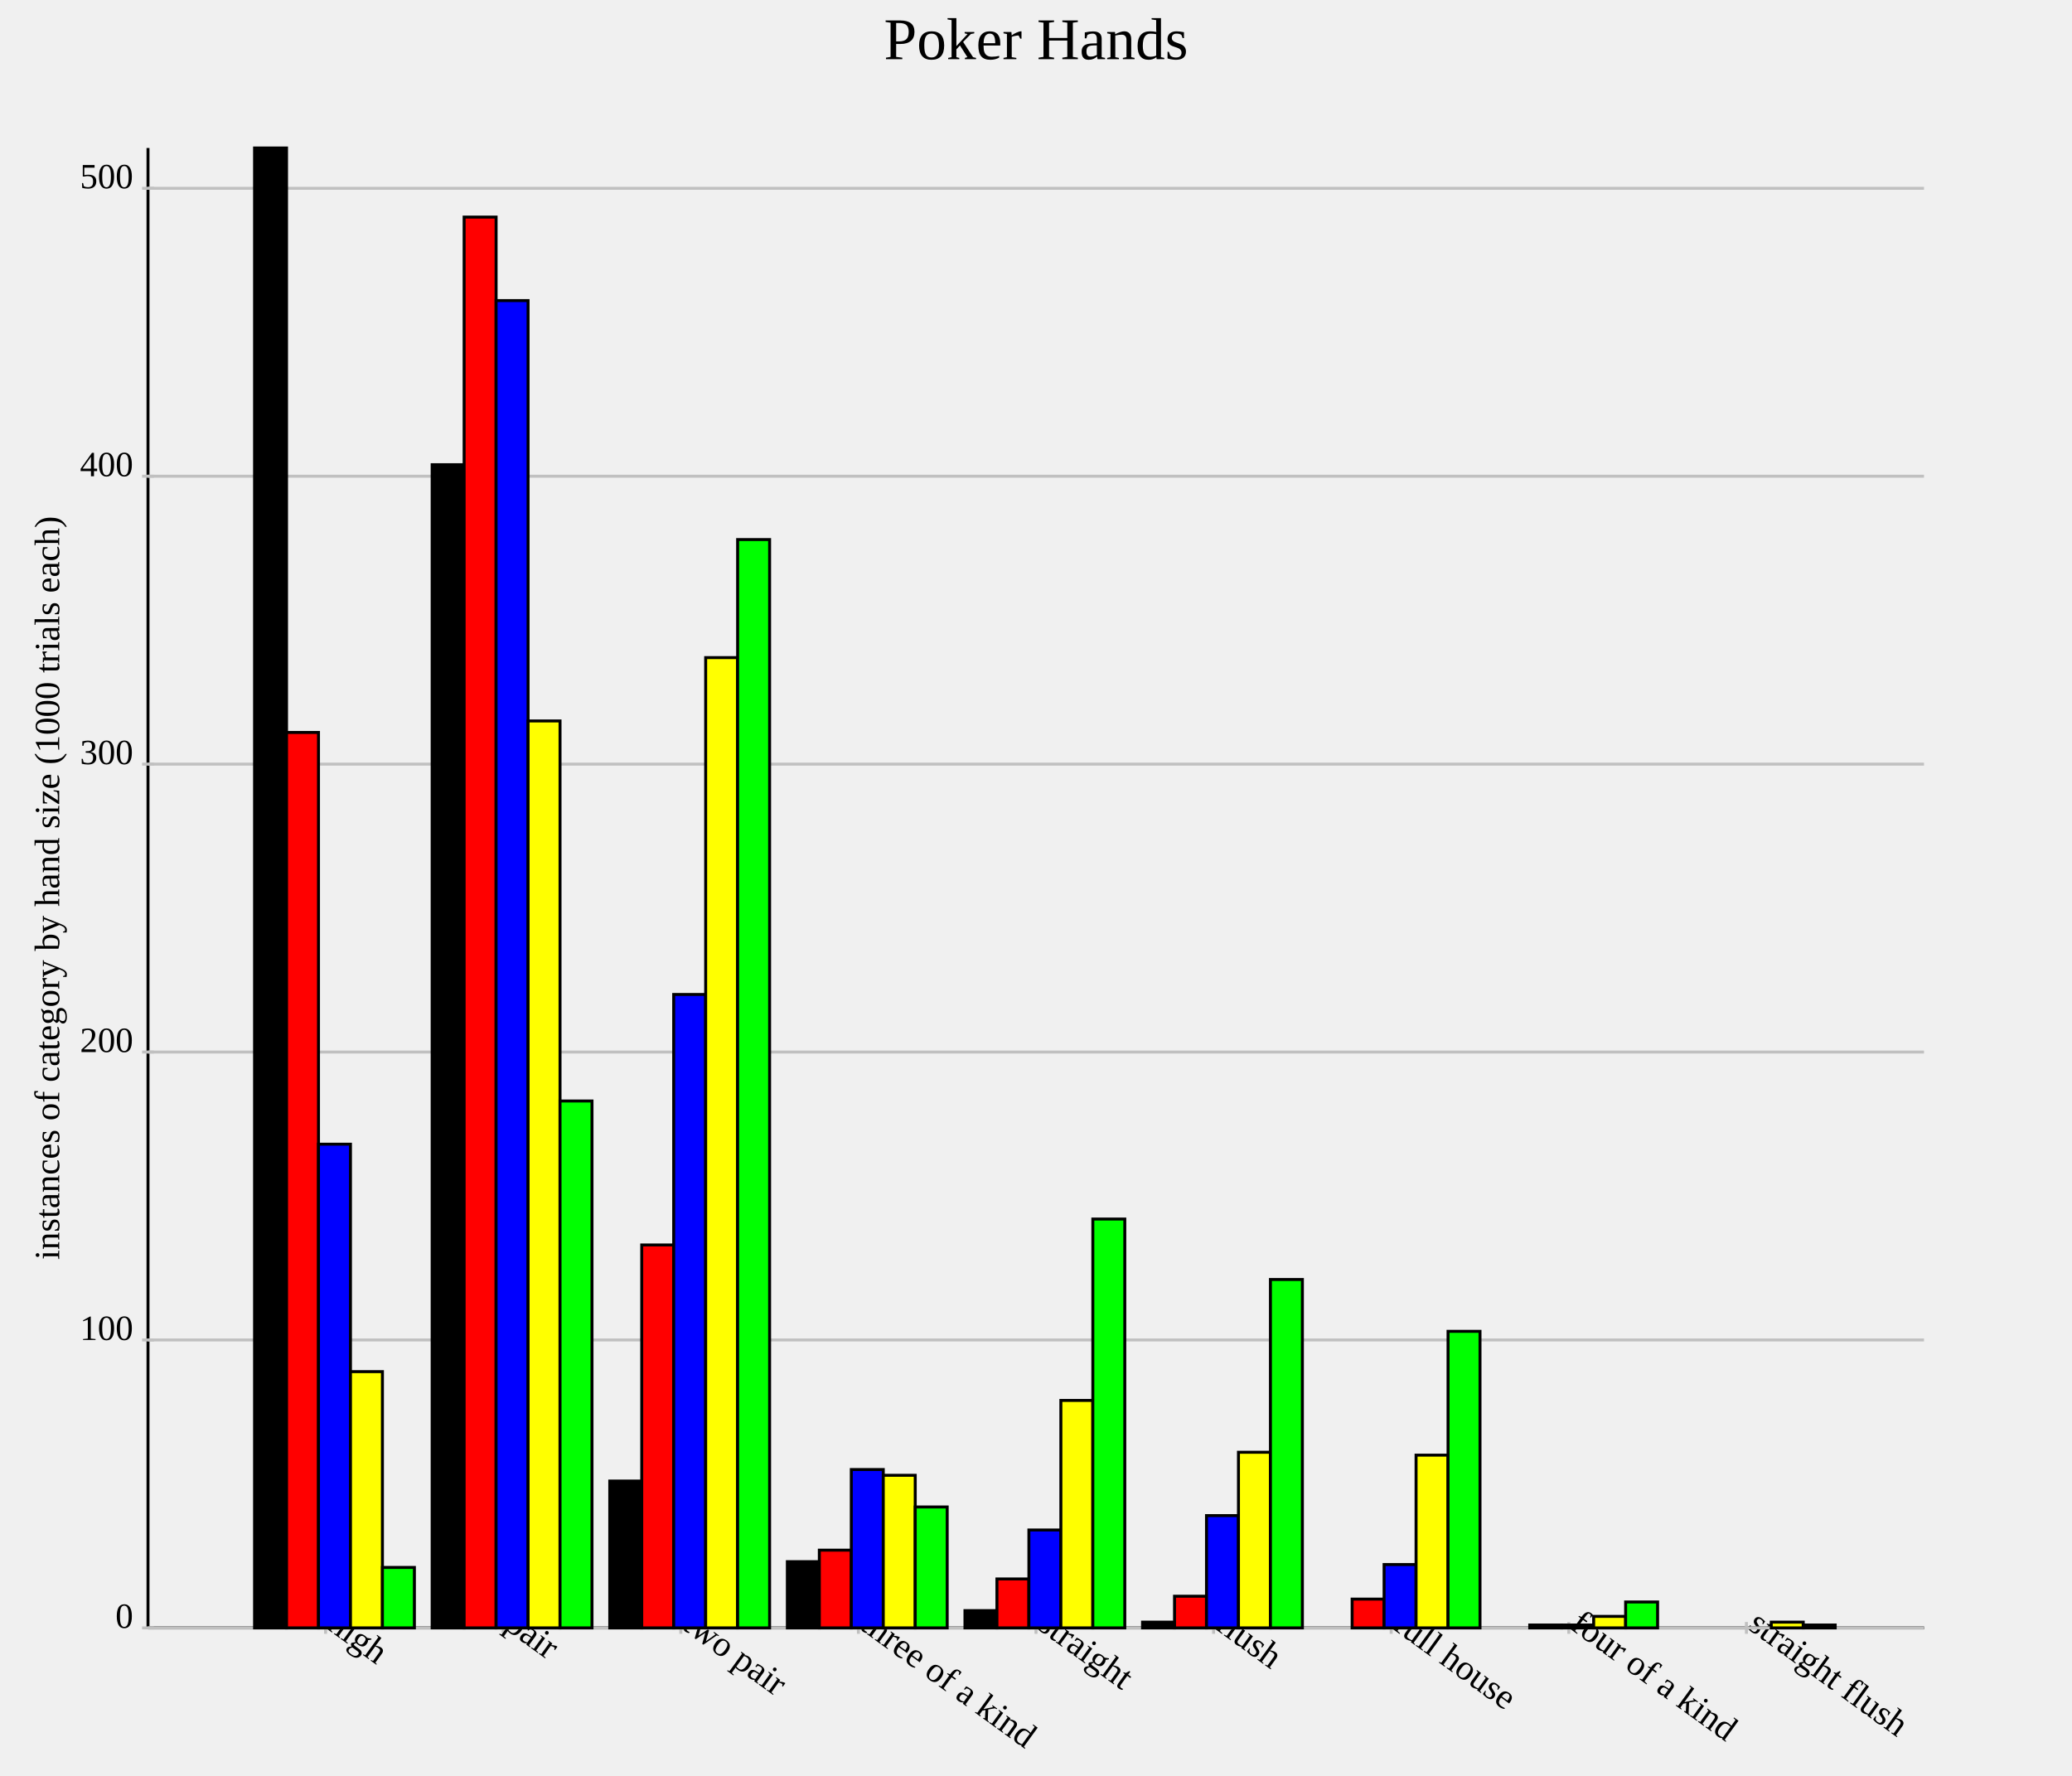
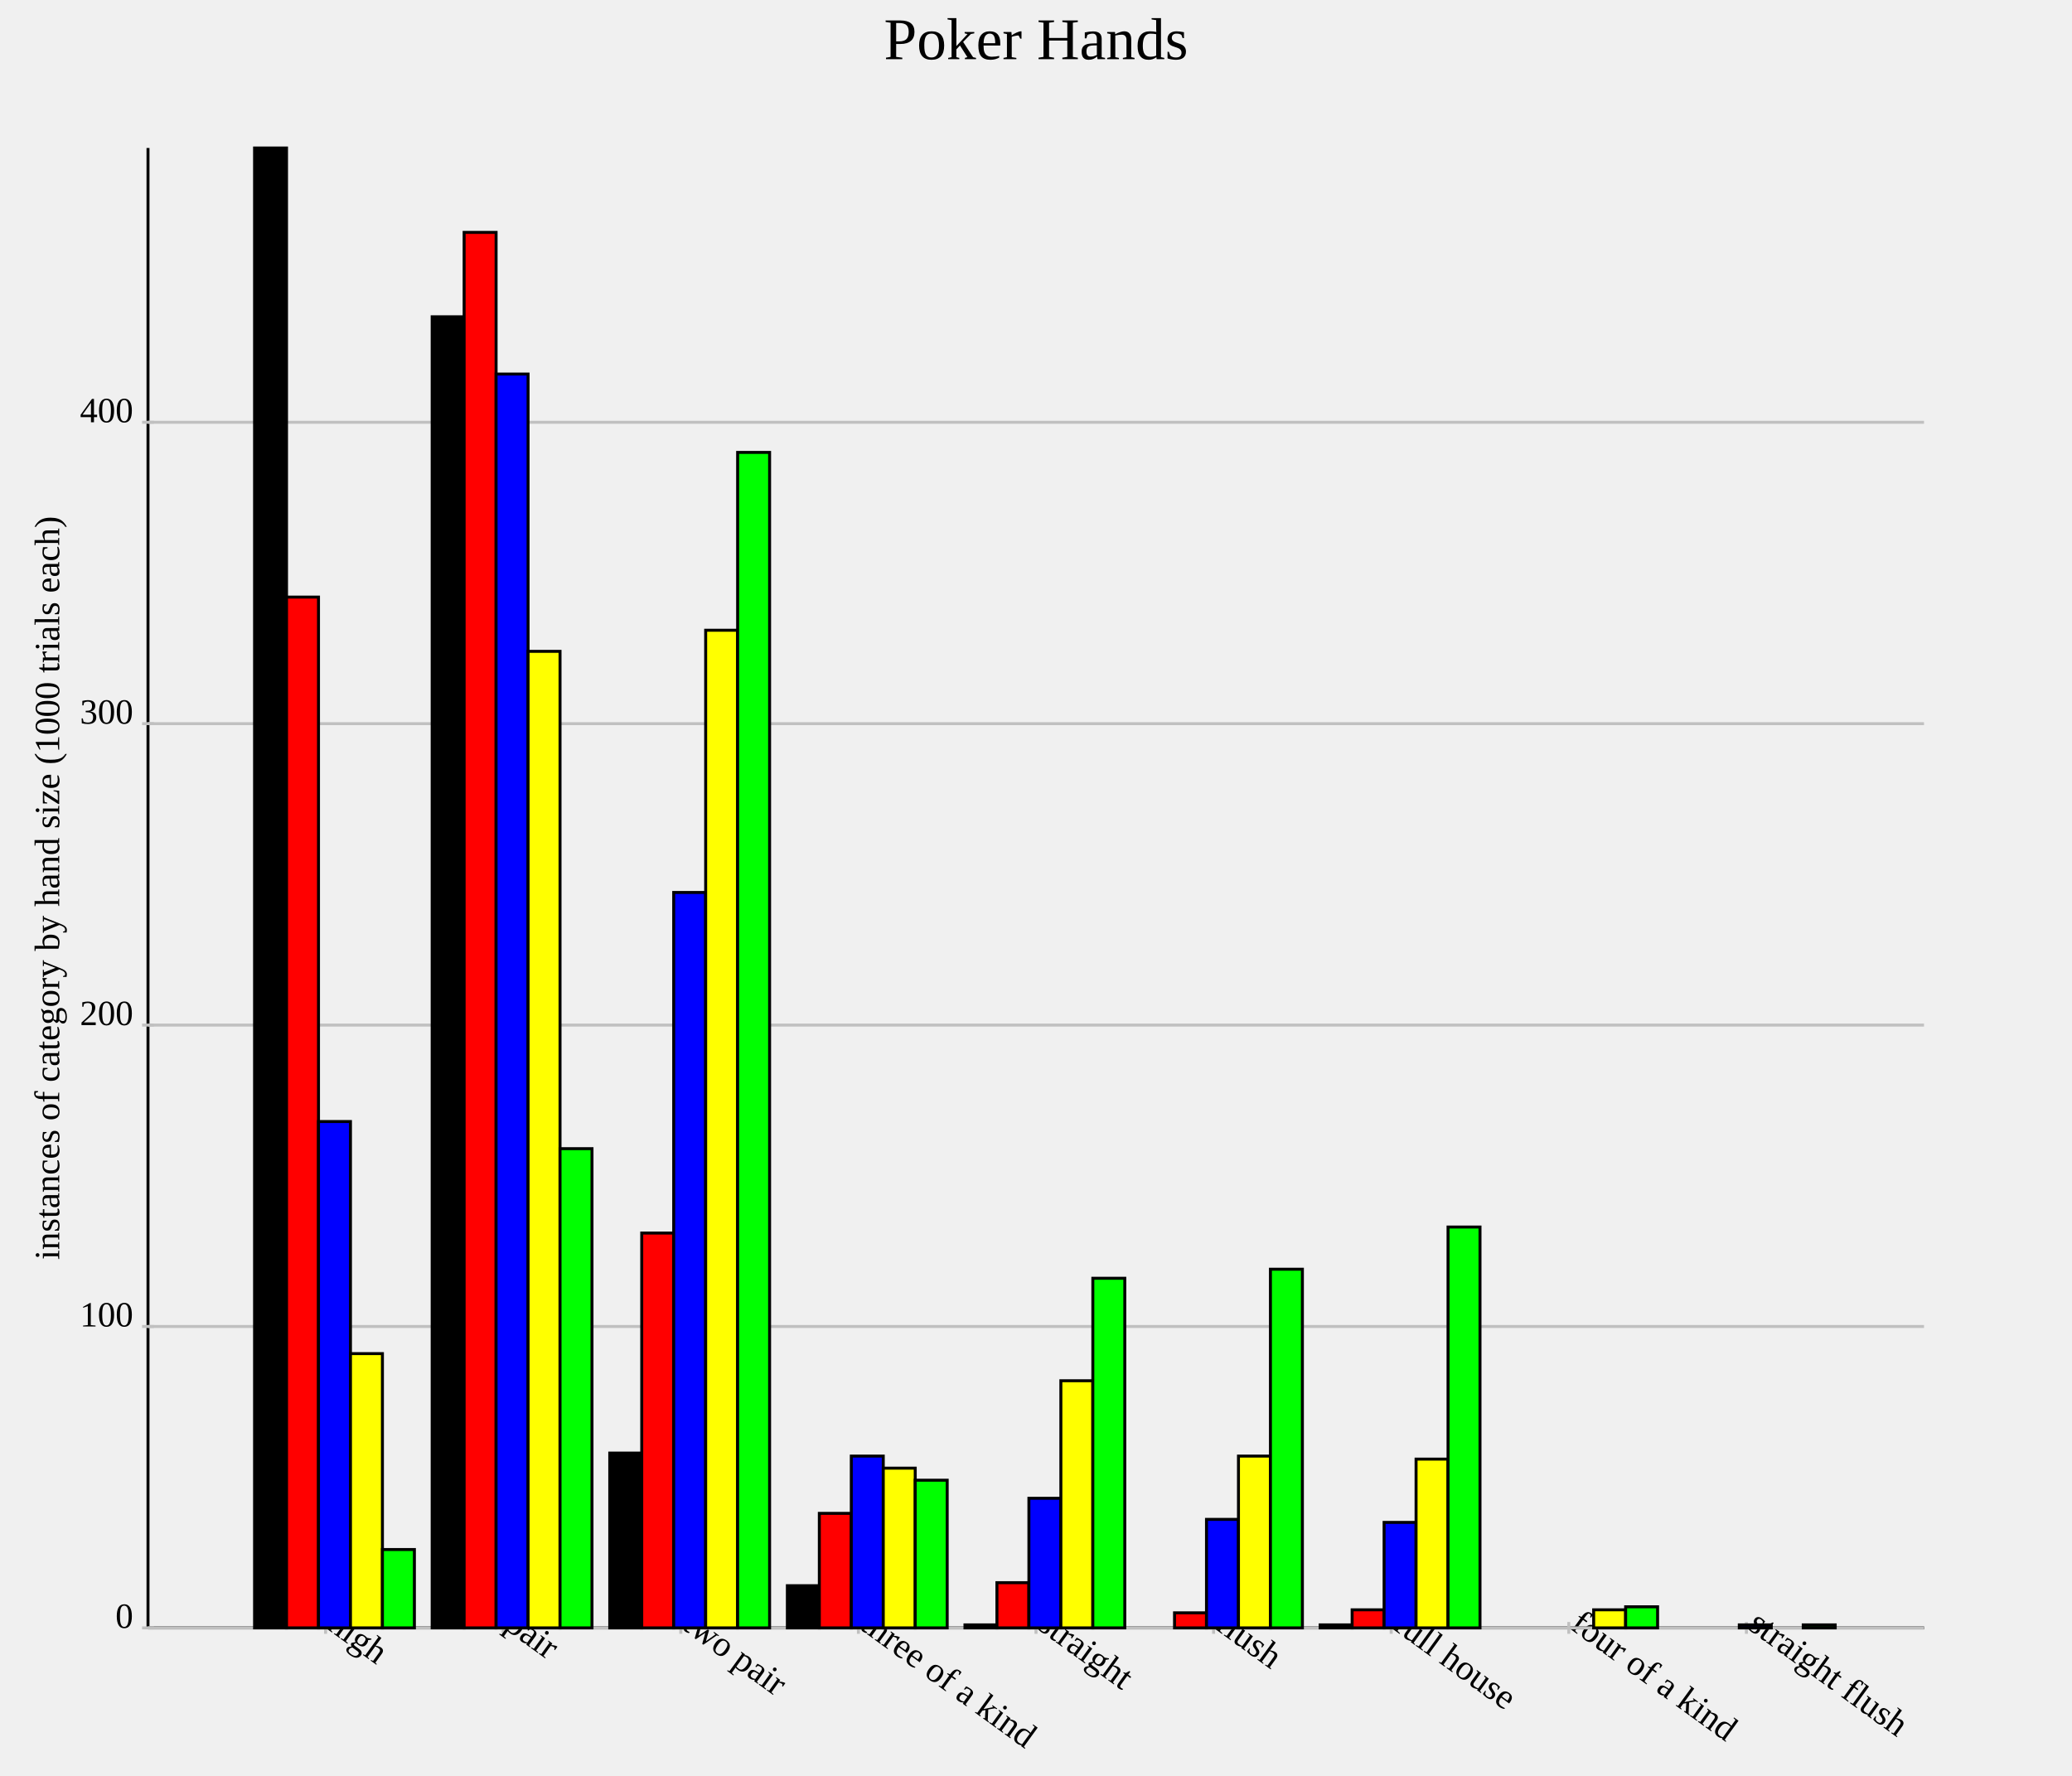
<svg xmlns="http://www.w3.org/2000/svg" version="1.1" width="700.0" height="600.0">
  <style>.caption {
  font-size: 14px;
  font-family: Georgia, serif;
}
</style>
  <line x1="50.0" y1="550.0" x2="650.0" y2="550.0" stroke="rgb(0,0,0)" stroke-width="1" />
  <line x1="50.0" y1="550.0" x2="50.0" y2="50.0" stroke="rgb(0,0,0)" stroke-width="1" />
  <line x1="110.0" y1="548.0" x2="110.0" y2="552.0" stroke="rgb(192,192,192)" stroke-width="1" />
  <text text-anchor="start" alignment-baseline="hanging" x="110.0" y="550.0" font-size="12.0" transform="rotate(36.0,110.0,550.0)">high</text>
  <line x1="170.0" y1="548.0" x2="170.0" y2="552.0" stroke="rgb(192,192,192)" stroke-width="1" />
  <text text-anchor="start" alignment-baseline="hanging" x="170.0" y="550.0" font-size="12.0" transform="rotate(36.0,170.0,550.0)">pair</text>
  <line x1="230.0" y1="548.0" x2="230.0" y2="552.0" stroke="rgb(192,192,192)" stroke-width="1" />
  <text text-anchor="start" alignment-baseline="hanging" x="230.0" y="550.0" font-size="12.0" transform="rotate(36.0,230.0,550.0)">two pair</text>
  <line x1="290.0" y1="548.0" x2="290.0" y2="552.0" stroke="rgb(192,192,192)" stroke-width="1" />
  <text text-anchor="start" alignment-baseline="hanging" x="290.0" y="550.0" font-size="12.0" transform="rotate(36.0,290.0,550.0)">three of a kind</text>
  <line x1="350.0" y1="548.0" x2="350.0" y2="552.0" stroke="rgb(192,192,192)" stroke-width="1" />
  <text text-anchor="start" alignment-baseline="hanging" x="350.0" y="550.0" font-size="12.0" transform="rotate(36.0,350.0,550.0)">straight</text>
  <line x1="410" y1="548.0" x2="410" y2="552.0" stroke="rgb(192,192,192)" stroke-width="1" />
  <text text-anchor="start" alignment-baseline="hanging" x="410" y="550.0" font-size="12.0" transform="rotate(36.0,410,550.0)">flush</text>
  <line x1="470" y1="548.0" x2="470" y2="552.0" stroke="rgb(192,192,192)" stroke-width="1" />
  <text text-anchor="start" alignment-baseline="hanging" x="470" y="550.0" font-size="12.0" transform="rotate(36.0,470,550.0)">full house</text>
  <line x1="530.0" y1="548.0" x2="530.0" y2="552.0" stroke="rgb(192,192,192)" stroke-width="1" />
  <text text-anchor="start" alignment-baseline="hanging" x="530.0" y="550.0" font-size="12.0" transform="rotate(36.0,530.0,550.0)">four of a kind</text>
  <line x1="590" y1="548.0" x2="590" y2="552.0" stroke="rgb(192,192,192)" stroke-width="1" />
  <text text-anchor="start" alignment-baseline="hanging" x="590" y="550.0" font-size="12.0" transform="rotate(36.0,590,550.0)">straight flush</text>
  <line x1="50.0" y1="550.0" x2="650.0" y2="550.0" stroke="rgb(192,192,192)" stroke-width="1" />
  <text text-anchor="end" alignment-baseline="middle" x="45.0" y="550.0" font-size="12.0">0</text>
  <line x1="48.0" y1="550.0" x2="52.0" y2="550.0" stroke="rgb(192,192,192)" stroke-width="1" />
-   <line x1="50.0" y1="452.724" x2="650.0" y2="452.724" stroke="rgb(192,192,192)" stroke-width="1" />
-   <text text-anchor="end" alignment-baseline="middle" x="45.0" y="452.724" font-size="12.0">100</text>
-   <line x1="48.0" y1="452.724" x2="52.0" y2="452.724" stroke="rgb(192,192,192)" stroke-width="1" />
-   <line x1="50.0" y1="355.447" x2="650.0" y2="355.447" stroke="rgb(192,192,192)" stroke-width="1" />
-   <text text-anchor="end" alignment-baseline="middle" x="45.0" y="355.447" font-size="12.0">200</text>
-   <line x1="48.0" y1="355.447" x2="52.0" y2="355.447" stroke="rgb(192,192,192)" stroke-width="1" />
-   <line x1="50.0" y1="258.171" x2="650.0" y2="258.171" stroke="rgb(192,192,192)" stroke-width="1" />
-   <text text-anchor="end" alignment-baseline="middle" x="45.0" y="258.171" font-size="12.0">300</text>
-   <line x1="48.0" y1="258.171" x2="52.0" y2="258.171" stroke="rgb(192,192,192)" stroke-width="1" />
-   <line x1="50.0" y1="160.895" x2="650.0" y2="160.895" stroke="rgb(192,192,192)" stroke-width="1" />
-   <text text-anchor="end" alignment-baseline="middle" x="45.0" y="160.895" font-size="12.0">400</text>
-   <line x1="48.0" y1="160.895" x2="52.0" y2="160.895" stroke="rgb(192,192,192)" stroke-width="1" />
-   <line x1="50.0" y1="63.619" x2="650.0" y2="63.619" stroke="rgb(192,192,192)" stroke-width="1" />
-   <text text-anchor="end" alignment-baseline="middle" x="45.0" y="63.619" font-size="12.0">500</text>
-   <line x1="48.0" y1="63.619" x2="52.0" y2="63.619" stroke="rgb(192,192,192)" stroke-width="1" />
+   <line x1="50.0" y1="448.167" x2="650.0" y2="448.167" stroke="rgb(192,192,192)" stroke-width="1" />
+   <text text-anchor="end" alignment-baseline="middle" x="45.0" y="448.167" font-size="12.0">100</text>
+   <line x1="48.0" y1="448.167" x2="52.0" y2="448.167" stroke="rgb(192,192,192)" stroke-width="1" />
+   <line x1="50.0" y1="346.334" x2="650.0" y2="346.334" stroke="rgb(192,192,192)" stroke-width="1" />
+   <text text-anchor="end" alignment-baseline="middle" x="45.0" y="346.334" font-size="12.0">200</text>
+   <line x1="48.0" y1="346.334" x2="52.0" y2="346.334" stroke="rgb(192,192,192)" stroke-width="1" />
+   <line x1="50.0" y1="244.501" x2="650.0" y2="244.501" stroke="rgb(192,192,192)" stroke-width="1" />
+   <text text-anchor="end" alignment-baseline="middle" x="45.0" y="244.501" font-size="12.0">300</text>
+   <line x1="48.0" y1="244.501" x2="52.0" y2="244.501" stroke="rgb(192,192,192)" stroke-width="1" />
+   <line x1="50.0" y1="142.668" x2="650.0" y2="142.668" stroke="rgb(192,192,192)" stroke-width="1" />
+   <text text-anchor="end" alignment-baseline="middle" x="45.0" y="142.668" font-size="12.0">400</text>
+   <line x1="48.0" y1="142.668" x2="52.0" y2="142.668" stroke="rgb(192,192,192)" stroke-width="1" />
  <rect id="rect0" fill="rgb(0,0,0)" stroke="black" x="86.0" y="50.0" width="10.8" height="500.0" stroke-width="1" />
-   <rect id="rect1" fill="rgb(0,0,0)" stroke="black" x="146.0" y="157.004" width="10.8" height="392.996" stroke-width="1" />
-   <rect id="rect2" fill="rgb(0,0,0)" stroke="black" x="206.0" y="500.389" width="10.8" height="49.611" stroke-width="1" />
-   <rect id="rect3" fill="rgb(0,0,0)" stroke="black" x="266.0" y="527.626" width="10.8" height="22.374" stroke-width="1" />
-   <rect id="rect4" fill="rgb(0,0,0)" stroke="black" x="326.0" y="544.163" width="10.8" height="5.837" stroke-width="1" />
-   <rect id="rect5" fill="rgb(0,0,0)" stroke="black" x="386" y="548.054" width="10.8" height="1.946" stroke-width="1" />
-   <rect id="rect6" fill="rgb(0,0,0)" stroke="black" x="446" y="550.0" width="10.8" height="0.0" stroke-width="1" />
+   <rect id="rect1" fill="rgb(0,0,0)" stroke="black" x="146.0" y="107.026" width="10.8" height="442.974" stroke-width="1" />
+   <rect id="rect2" fill="rgb(0,0,0)" stroke="black" x="206.0" y="490.937" width="10.8" height="59.063" stroke-width="1" />
+   <rect id="rect3" fill="rgb(0,0,0)" stroke="black" x="266.0" y="535.743" width="10.8" height="14.257" stroke-width="1" />
+   <rect id="rect4" fill="rgb(0,0,0)" stroke="black" x="326.0" y="548.982" width="10.8" height="1.018" stroke-width="1" />
+   <rect id="rect5" fill="rgb(0,0,0)" stroke="black" x="386" y="550.0" width="10.8" height="0.0" stroke-width="1" />
+   <rect id="rect6" fill="rgb(0,0,0)" stroke="black" x="446" y="548.982" width="10.8" height="1.018" stroke-width="1" />
  <rect id="rect7" fill="rgb(0,0,0)" stroke="black" x="506.0" y="550.0" width="10.8" height="0.0" stroke-width="1" />
  <rect id="rect8" fill="rgb(0,0,0)" stroke="black" x="566" y="550.0" width="10.8" height="0.0" stroke-width="1" />
-   <rect id="rect9" fill="rgb(255,0,0)" stroke="black" x="96.8" y="247.471" width="10.8" height="302.529" stroke-width="1" />
-   <rect id="rect10" fill="rgb(255,0,0)" stroke="black" x="156.8" y="73.346" width="10.8" height="476.654" stroke-width="1" />
-   <rect id="rect11" fill="rgb(255,0,0)" stroke="black" x="216.8" y="420.623" width="10.8" height="129.377" stroke-width="1" />
-   <rect id="rect12" fill="rgb(255,0,0)" stroke="black" x="276.8" y="523.735" width="10.8" height="26.265" stroke-width="1" />
-   <rect id="rect13" fill="rgb(255,0,0)" stroke="black" x="336.8" y="533.463" width="10.8" height="16.537" stroke-width="1" />
-   <rect id="rect14" fill="rgb(255,0,0)" stroke="black" x="396.8" y="539.3" width="10.8" height="10.7" stroke-width="1" />
-   <rect id="rect15" fill="rgb(255,0,0)" stroke="black" x="456.8" y="540.272" width="10.8" height="9.728" stroke-width="1" />
-   <rect id="rect16" fill="rgb(255,0,0)" stroke="black" x="516.8" y="549.027" width="10.8" height="0.973" stroke-width="1" />
+   <rect id="rect9" fill="rgb(255,0,0)" stroke="black" x="96.8" y="201.731" width="10.8" height="348.269" stroke-width="1" />
+   <rect id="rect10" fill="rgb(255,0,0)" stroke="black" x="156.8" y="78.513" width="10.8" height="471.487" stroke-width="1" />
+   <rect id="rect11" fill="rgb(255,0,0)" stroke="black" x="216.8" y="416.599" width="10.8" height="133.401" stroke-width="1" />
+   <rect id="rect12" fill="rgb(255,0,0)" stroke="black" x="276.8" y="511.303" width="10.8" height="38.697" stroke-width="1" />
+   <rect id="rect13" fill="rgb(255,0,0)" stroke="black" x="336.8" y="534.725" width="10.8" height="15.275" stroke-width="1" />
+   <rect id="rect14" fill="rgb(255,0,0)" stroke="black" x="396.8" y="544.908" width="10.8" height="5.092" stroke-width="1" />
+   <rect id="rect15" fill="rgb(255,0,0)" stroke="black" x="456.8" y="543.89" width="10.8" height="6.11" stroke-width="1" />
+   <rect id="rect16" fill="rgb(255,0,0)" stroke="black" x="516.8" y="550.0" width="10.8" height="0.0" stroke-width="1" />
  <rect id="rect17" fill="rgb(255,0,0)" stroke="black" x="576.8" y="550.0" width="10.8" height="0.0" stroke-width="1" />
-   <rect id="rect18" fill="rgb(0,0,255)" stroke="black" x="107.6" y="386.576" width="10.8" height="163.424" stroke-width="1" />
-   <rect id="rect19" fill="rgb(0,0,255)" stroke="black" x="167.6" y="101.556" width="10.8" height="448.444" stroke-width="1" />
-   <rect id="rect20" fill="rgb(0,0,255)" stroke="black" x="227.6" y="335.992" width="10.8" height="214.008" stroke-width="1" />
-   <rect id="rect21" fill="rgb(0,0,255)" stroke="black" x="287.6" y="496.498" width="10.8" height="53.502" stroke-width="1" />
-   <rect id="rect22" fill="rgb(0,0,255)" stroke="black" x="347.6" y="516.926" width="10.8" height="33.074" stroke-width="1" />
-   <rect id="rect23" fill="rgb(0,0,255)" stroke="black" x="407.6" y="512.062" width="10.8" height="37.938" stroke-width="1" />
-   <rect id="rect24" fill="rgb(0,0,255)" stroke="black" x="467.6" y="528.599" width="10.8" height="21.401" stroke-width="1" />
-   <rect id="rect25" fill="rgb(0,0,255)" stroke="black" x="527.6" y="549.027" width="10.8" height="0.973" stroke-width="1" />
-   <rect id="rect26" fill="rgb(0,0,255)" stroke="black" x="587.6" y="550.0" width="10.8" height="0.0" stroke-width="1" />
-   <rect id="rect27" fill="rgb(255,255,0)" stroke="black" x="118.4" y="463.424" width="10.8" height="86.576" stroke-width="1" />
-   <rect id="rect28" fill="rgb(255,255,0)" stroke="black" x="178.4" y="243.58" width="10.8" height="306.42" stroke-width="1" />
-   <rect id="rect29" fill="rgb(255,255,0)" stroke="black" x="238.4" y="222.179" width="10.8" height="327.821" stroke-width="1" />
-   <rect id="rect30" fill="rgb(255,255,0)" stroke="black" x="298.4" y="498.444" width="10.8" height="51.556" stroke-width="1" />
-   <rect id="rect31" fill="rgb(255,255,0)" stroke="black" x="358.4" y="473.152" width="10.8" height="76.848" stroke-width="1" />
-   <rect id="rect32" fill="rgb(255,255,0)" stroke="black" x="418.4" y="490.661" width="10.8" height="59.339" stroke-width="1" />
-   <rect id="rect33" fill="rgb(255,255,0)" stroke="black" x="478.4" y="491.634" width="10.8" height="58.366" stroke-width="1" />
-   <rect id="rect34" fill="rgb(255,255,0)" stroke="black" x="538.4" y="546.109" width="10.8" height="3.891" stroke-width="1" />
-   <rect id="rect35" fill="rgb(255,255,0)" stroke="black" x="598.4" y="548.054" width="10.8" height="1.946" stroke-width="1" />
-   <rect id="rect36" fill="rgb(0,255,0)" stroke="black" x="129.2" y="529.572" width="10.8" height="20.428" stroke-width="1" />
-   <rect id="rect37" fill="rgb(0,255,0)" stroke="black" x="189.2" y="371.984" width="10.8" height="178.016" stroke-width="1" />
-   <rect id="rect38" fill="rgb(0,255,0)" stroke="black" x="249.2" y="182.296" width="10.8" height="367.704" stroke-width="1" />
-   <rect id="rect39" fill="rgb(0,255,0)" stroke="black" x="309.2" y="509.144" width="10.8" height="40.856" stroke-width="1" />
-   <rect id="rect40" fill="rgb(0,255,0)" stroke="black" x="369.2" y="411.868" width="10.8" height="138.132" stroke-width="1" />
-   <rect id="rect41" fill="rgb(0,255,0)" stroke="black" x="429.2" y="432.296" width="10.8" height="117.704" stroke-width="1" />
-   <rect id="rect42" fill="rgb(0,255,0)" stroke="black" x="489.2" y="449.805" width="10.8" height="100.195" stroke-width="1" />
-   <rect id="rect43" fill="rgb(0,255,0)" stroke="black" x="549.2" y="541.245" width="10.8" height="8.755" stroke-width="1" />
-   <rect id="rect44" fill="rgb(0,255,0)" stroke="black" x="609.2" y="549.027" width="10.8" height="0.973" stroke-width="1" />
+   <rect id="rect18" fill="rgb(0,0,255)" stroke="black" x="107.6" y="378.921" width="10.8" height="171.079" stroke-width="1" />
+   <rect id="rect19" fill="rgb(0,0,255)" stroke="black" x="167.6" y="126.375" width="10.8" height="423.625" stroke-width="1" />
+   <rect id="rect20" fill="rgb(0,0,255)" stroke="black" x="227.6" y="301.527" width="10.8" height="248.473" stroke-width="1" />
+   <rect id="rect21" fill="rgb(0,0,255)" stroke="black" x="287.6" y="491.955" width="10.8" height="58.045" stroke-width="1" />
+   <rect id="rect22" fill="rgb(0,0,255)" stroke="black" x="347.6" y="506.212" width="10.8" height="43.788" stroke-width="1" />
+   <rect id="rect23" fill="rgb(0,0,255)" stroke="black" x="407.6" y="513.34" width="10.8" height="36.66" stroke-width="1" />
+   <rect id="rect24" fill="rgb(0,0,255)" stroke="black" x="467.6" y="514.358" width="10.8" height="35.642" stroke-width="1" />
+   <rect id="rect25" fill="rgb(0,0,255)" stroke="black" x="527.6" y="550.0" width="10.8" height="0.0" stroke-width="1" />
+   <rect id="rect26" fill="rgb(0,0,255)" stroke="black" x="587.6" y="548.982" width="10.8" height="1.018" stroke-width="1" />
+   <rect id="rect27" fill="rgb(255,255,0)" stroke="black" x="118.4" y="457.332" width="10.8" height="92.668" stroke-width="1" />
+   <rect id="rect28" fill="rgb(255,255,0)" stroke="black" x="178.4" y="220.061" width="10.8" height="329.939" stroke-width="1" />
+   <rect id="rect29" fill="rgb(255,255,0)" stroke="black" x="238.4" y="212.933" width="10.8" height="337.067" stroke-width="1" />
+   <rect id="rect30" fill="rgb(255,255,0)" stroke="black" x="298.4" y="496.029" width="10.8" height="53.971" stroke-width="1" />
+   <rect id="rect31" fill="rgb(255,255,0)" stroke="black" x="358.4" y="466.497" width="10.8" height="83.503" stroke-width="1" />
+   <rect id="rect32" fill="rgb(255,255,0)" stroke="black" x="418.4" y="491.955" width="10.8" height="58.045" stroke-width="1" />
+   <rect id="rect33" fill="rgb(255,255,0)" stroke="black" x="478.4" y="492.974" width="10.8" height="57.026" stroke-width="1" />
+   <rect id="rect34" fill="rgb(255,255,0)" stroke="black" x="538.4" y="543.89" width="10.8" height="6.11" stroke-width="1" />
+   <rect id="rect35" fill="rgb(255,255,0)" stroke="black" x="598.4" y="550.0" width="10.8" height="0.0" stroke-width="1" />
+   <rect id="rect36" fill="rgb(0,255,0)" stroke="black" x="129.2" y="523.523" width="10.8" height="26.477" stroke-width="1" />
+   <rect id="rect37" fill="rgb(0,255,0)" stroke="black" x="189.2" y="388.086" width="10.8" height="161.914" stroke-width="1" />
+   <rect id="rect38" fill="rgb(0,255,0)" stroke="black" x="249.2" y="152.851" width="10.8" height="397.149" stroke-width="1" />
+   <rect id="rect39" fill="rgb(0,255,0)" stroke="black" x="309.2" y="500.102" width="10.8" height="49.898" stroke-width="1" />
+   <rect id="rect40" fill="rgb(0,255,0)" stroke="black" x="369.2" y="431.874" width="10.8" height="118.126" stroke-width="1" />
+   <rect id="rect41" fill="rgb(0,255,0)" stroke="black" x="429.2" y="428.819" width="10.8" height="121.181" stroke-width="1" />
+   <rect id="rect42" fill="rgb(0,255,0)" stroke="black" x="489.2" y="414.562" width="10.8" height="135.438" stroke-width="1" />
+   <rect id="rect43" fill="rgb(0,255,0)" stroke="black" x="549.2" y="542.872" width="10.8" height="7.128" stroke-width="1" />
+   <rect id="rect44" fill="rgb(0,255,0)" stroke="black" x="609.2" y="548.982" width="10.8" height="1.018" stroke-width="1" />
  <g>
    <rect id="tooltipbg0" x="0" y="0" width="0" height="0" visibility="hidden" fill="white" />
    <text class="pointLabel" id="tooltiptext0" text-anchor="middle" alignment-baseline="middle" x="91.4" y="300.0" fill="black" visibility="hidden">high from 5</text>
  </g>
  <g>
    <rect id="tooltipbg1" x="0" y="0" width="0" height="0" visibility="hidden" fill="white" />
-     <text class="pointLabel" id="tooltiptext1" text-anchor="middle" alignment-baseline="middle" x="151.4" y="353.502" fill="black" visibility="hidden">pair from 5</text>
+     <text class="pointLabel" id="tooltiptext1" text-anchor="middle" alignment-baseline="middle" x="151.4" y="328.513" fill="black" visibility="hidden">pair from 5</text>
  </g>
  <g>
    <rect id="tooltipbg2" x="0" y="0" width="0" height="0" visibility="hidden" fill="white" />
-     <text class="pointLabel" id="tooltiptext2" text-anchor="middle" alignment-baseline="middle" x="211.4" y="525.195" fill="black" visibility="hidden">two pair from 5</text>
+     <text class="pointLabel" id="tooltiptext2" text-anchor="middle" alignment-baseline="middle" x="211.4" y="520.468" fill="black" visibility="hidden">two pair from 5</text>
  </g>
  <g>
    <rect id="tooltipbg3" x="0" y="0" width="0" height="0" visibility="hidden" fill="white" />
-     <text class="pointLabel" id="tooltiptext3" text-anchor="middle" alignment-baseline="middle" x="271.4" y="538.813" fill="black" visibility="hidden">three of a kind from 5</text>
+     <text class="pointLabel" id="tooltiptext3" text-anchor="middle" alignment-baseline="middle" x="271.4" y="542.872" fill="black" visibility="hidden">three of a kind from 5</text>
  </g>
  <g>
    <rect id="tooltipbg4" x="0" y="0" width="0" height="0" visibility="hidden" fill="white" />
-     <text class="pointLabel" id="tooltiptext4" text-anchor="middle" alignment-baseline="middle" x="331.4" y="547.082" fill="black" visibility="hidden">straight from 5</text>
+     <text class="pointLabel" id="tooltiptext4" text-anchor="middle" alignment-baseline="middle" x="331.4" y="549.491" fill="black" visibility="hidden">straight from 5</text>
  </g>
  <g>
    <rect id="tooltipbg5" x="0" y="0" width="0" height="0" visibility="hidden" fill="white" />
-     <text class="pointLabel" id="tooltiptext5" text-anchor="middle" alignment-baseline="middle" x="391.4" y="549.027" fill="black" visibility="hidden">flush from 5</text>
+     <text class="pointLabel" id="tooltiptext5" text-anchor="middle" alignment-baseline="middle" x="391.4" y="550.0" fill="black" visibility="hidden">flush from 5</text>
  </g>
  <g>
    <rect id="tooltipbg6" x="0" y="0" width="0" height="0" visibility="hidden" fill="white" />
-     <text class="pointLabel" id="tooltiptext6" text-anchor="middle" alignment-baseline="middle" x="451.4" y="550.0" fill="black" visibility="hidden">full house from 5</text>
+     <text class="pointLabel" id="tooltiptext6" text-anchor="middle" alignment-baseline="middle" x="451.4" y="549.491" fill="black" visibility="hidden">full house from 5</text>
  </g>
  <g>
    <rect id="tooltipbg7" x="0" y="0" width="0" height="0" visibility="hidden" fill="white" />
    <text class="pointLabel" id="tooltiptext7" text-anchor="middle" alignment-baseline="middle" x="511.4" y="550.0" fill="black" visibility="hidden">four of a kind from 5</text>
  </g>
  <g>
    <rect id="tooltipbg8" x="0" y="0" width="0" height="0" visibility="hidden" fill="white" />
    <text class="pointLabel" id="tooltiptext8" text-anchor="middle" alignment-baseline="middle" x="571.4" y="550.0" fill="black" visibility="hidden">straight flush from 5</text>
  </g>
  <g>
    <rect id="tooltipbg9" x="0" y="0" width="0" height="0" visibility="hidden" fill="white" />
-     <text class="pointLabel" id="tooltiptext9" text-anchor="middle" alignment-baseline="middle" x="102.2" y="398.735" fill="black" visibility="hidden">high from 6</text>
+     <text class="pointLabel" id="tooltiptext9" text-anchor="middle" alignment-baseline="middle" x="102.2" y="375.866" fill="black" visibility="hidden">high from 6</text>
  </g>
  <g>
    <rect id="tooltipbg10" x="0" y="0" width="0" height="0" visibility="hidden" fill="white" />
-     <text class="pointLabel" id="tooltiptext10" text-anchor="middle" alignment-baseline="middle" x="162.2" y="311.673" fill="black" visibility="hidden">pair from 6</text>
+     <text class="pointLabel" id="tooltiptext10" text-anchor="middle" alignment-baseline="middle" x="162.2" y="314.257" fill="black" visibility="hidden">pair from 6</text>
  </g>
  <g>
    <rect id="tooltipbg11" x="0" y="0" width="0" height="0" visibility="hidden" fill="white" />
-     <text class="pointLabel" id="tooltiptext11" text-anchor="middle" alignment-baseline="middle" x="222.2" y="485.311" fill="black" visibility="hidden">two pair from 6</text>
+     <text class="pointLabel" id="tooltiptext11" text-anchor="middle" alignment-baseline="middle" x="222.2" y="483.299" fill="black" visibility="hidden">two pair from 6</text>
  </g>
  <g>
    <rect id="tooltipbg12" x="0" y="0" width="0" height="0" visibility="hidden" fill="white" />
-     <text class="pointLabel" id="tooltiptext12" text-anchor="middle" alignment-baseline="middle" x="282.2" y="536.868" fill="black" visibility="hidden">three of a kind from 6</text>
+     <text class="pointLabel" id="tooltiptext12" text-anchor="middle" alignment-baseline="middle" x="282.2" y="530.652" fill="black" visibility="hidden">three of a kind from 6</text>
  </g>
  <g>
    <rect id="tooltipbg13" x="0" y="0" width="0" height="0" visibility="hidden" fill="white" />
-     <text class="pointLabel" id="tooltiptext13" text-anchor="middle" alignment-baseline="middle" x="342.2" y="541.732" fill="black" visibility="hidden">straight from 6</text>
+     <text class="pointLabel" id="tooltiptext13" text-anchor="middle" alignment-baseline="middle" x="342.2" y="542.363" fill="black" visibility="hidden">straight from 6</text>
  </g>
  <g>
    <rect id="tooltipbg14" x="0" y="0" width="0" height="0" visibility="hidden" fill="white" />
-     <text class="pointLabel" id="tooltiptext14" text-anchor="middle" alignment-baseline="middle" x="402.2" y="544.65" fill="black" visibility="hidden">flush from 6</text>
+     <text class="pointLabel" id="tooltiptext14" text-anchor="middle" alignment-baseline="middle" x="402.2" y="547.454" fill="black" visibility="hidden">flush from 6</text>
  </g>
  <g>
    <rect id="tooltipbg15" x="0" y="0" width="0" height="0" visibility="hidden" fill="white" />
-     <text class="pointLabel" id="tooltiptext15" text-anchor="middle" alignment-baseline="middle" x="462.2" y="545.136" fill="black" visibility="hidden">full house from 6</text>
+     <text class="pointLabel" id="tooltiptext15" text-anchor="middle" alignment-baseline="middle" x="462.2" y="546.945" fill="black" visibility="hidden">full house from 6</text>
  </g>
  <g>
    <rect id="tooltipbg16" x="0" y="0" width="0" height="0" visibility="hidden" fill="white" />
-     <text class="pointLabel" id="tooltiptext16" text-anchor="middle" alignment-baseline="middle" x="522.2" y="549.514" fill="black" visibility="hidden">four of a kind from 6</text>
+     <text class="pointLabel" id="tooltiptext16" text-anchor="middle" alignment-baseline="middle" x="522.2" y="550.0" fill="black" visibility="hidden">four of a kind from 6</text>
  </g>
  <g>
    <rect id="tooltipbg17" x="0" y="0" width="0" height="0" visibility="hidden" fill="white" />
    <text class="pointLabel" id="tooltiptext17" text-anchor="middle" alignment-baseline="middle" x="582.2" y="550.0" fill="black" visibility="hidden">straight flush from 6</text>
  </g>
  <g>
    <rect id="tooltipbg18" x="0" y="0" width="0" height="0" visibility="hidden" fill="white" />
-     <text class="pointLabel" id="tooltiptext18" text-anchor="middle" alignment-baseline="middle" x="113.0" y="468.288" fill="black" visibility="hidden">high from 7</text>
+     <text class="pointLabel" id="tooltiptext18" text-anchor="middle" alignment-baseline="middle" x="113.0" y="464.46" fill="black" visibility="hidden">high from 7</text>
  </g>
  <g>
    <rect id="tooltipbg19" x="0" y="0" width="0" height="0" visibility="hidden" fill="white" />
-     <text class="pointLabel" id="tooltiptext19" text-anchor="middle" alignment-baseline="middle" x="173.0" y="325.778" fill="black" visibility="hidden">pair from 7</text>
+     <text class="pointLabel" id="tooltiptext19" text-anchor="middle" alignment-baseline="middle" x="173.0" y="338.187" fill="black" visibility="hidden">pair from 7</text>
  </g>
  <g>
    <rect id="tooltipbg20" x="0" y="0" width="0" height="0" visibility="hidden" fill="white" />
-     <text class="pointLabel" id="tooltiptext20" text-anchor="middle" alignment-baseline="middle" x="233" y="442.996" fill="black" visibility="hidden">two pair from 7</text>
+     <text class="pointLabel" id="tooltiptext20" text-anchor="middle" alignment-baseline="middle" x="233" y="425.764" fill="black" visibility="hidden">two pair from 7</text>
  </g>
  <g>
    <rect id="tooltipbg21" x="0" y="0" width="0" height="0" visibility="hidden" fill="white" />
-     <text class="pointLabel" id="tooltiptext21" text-anchor="middle" alignment-baseline="middle" x="293.0" y="523.249" fill="black" visibility="hidden">three of a kind from 7</text>
+     <text class="pointLabel" id="tooltiptext21" text-anchor="middle" alignment-baseline="middle" x="293.0" y="520.978" fill="black" visibility="hidden">three of a kind from 7</text>
  </g>
  <g>
    <rect id="tooltipbg22" x="0" y="0" width="0" height="0" visibility="hidden" fill="white" />
-     <text class="pointLabel" id="tooltiptext22" text-anchor="middle" alignment-baseline="middle" x="353.0" y="533.463" fill="black" visibility="hidden">straight from 7</text>
+     <text class="pointLabel" id="tooltiptext22" text-anchor="middle" alignment-baseline="middle" x="353.0" y="528.106" fill="black" visibility="hidden">straight from 7</text>
  </g>
  <g>
    <rect id="tooltipbg23" x="0" y="0" width="0" height="0" visibility="hidden" fill="white" />
-     <text class="pointLabel" id="tooltiptext23" text-anchor="middle" alignment-baseline="middle" x="413.0" y="531.031" fill="black" visibility="hidden">flush from 7</text>
+     <text class="pointLabel" id="tooltiptext23" text-anchor="middle" alignment-baseline="middle" x="413.0" y="531.67" fill="black" visibility="hidden">flush from 7</text>
  </g>
  <g>
    <rect id="tooltipbg24" x="0" y="0" width="0" height="0" visibility="hidden" fill="white" />
-     <text class="pointLabel" id="tooltiptext24" text-anchor="middle" alignment-baseline="middle" x="473" y="539.3" fill="black" visibility="hidden">full house from 7</text>
+     <text class="pointLabel" id="tooltiptext24" text-anchor="middle" alignment-baseline="middle" x="473" y="532.179" fill="black" visibility="hidden">full house from 7</text>
  </g>
  <g>
    <rect id="tooltipbg25" x="0" y="0" width="0" height="0" visibility="hidden" fill="white" />
-     <text class="pointLabel" id="tooltiptext25" text-anchor="middle" alignment-baseline="middle" x="533.0" y="549.514" fill="black" visibility="hidden">four of a kind from 7</text>
+     <text class="pointLabel" id="tooltiptext25" text-anchor="middle" alignment-baseline="middle" x="533.0" y="550.0" fill="black" visibility="hidden">four of a kind from 7</text>
  </g>
  <g>
    <rect id="tooltipbg26" x="0" y="0" width="0" height="0" visibility="hidden" fill="white" />
-     <text class="pointLabel" id="tooltiptext26" text-anchor="middle" alignment-baseline="middle" x="593.0" y="550.0" fill="black" visibility="hidden">straight flush from 7</text>
+     <text class="pointLabel" id="tooltiptext26" text-anchor="middle" alignment-baseline="middle" x="593.0" y="549.491" fill="black" visibility="hidden">straight flush from 7</text>
  </g>
  <g>
    <rect id="tooltipbg27" x="0" y="0" width="0" height="0" visibility="hidden" fill="white" />
-     <text class="pointLabel" id="tooltiptext27" text-anchor="middle" alignment-baseline="middle" x="123.8" y="506.712" fill="black" visibility="hidden">high from 8</text>
+     <text class="pointLabel" id="tooltiptext27" text-anchor="middle" alignment-baseline="middle" x="123.8" y="503.666" fill="black" visibility="hidden">high from 8</text>
  </g>
  <g>
    <rect id="tooltipbg28" x="0" y="0" width="0" height="0" visibility="hidden" fill="white" />
-     <text class="pointLabel" id="tooltiptext28" text-anchor="middle" alignment-baseline="middle" x="183.8" y="396.79" fill="black" visibility="hidden">pair from 8</text>
+     <text class="pointLabel" id="tooltiptext28" text-anchor="middle" alignment-baseline="middle" x="183.8" y="385.031" fill="black" visibility="hidden">pair from 8</text>
  </g>
  <g>
    <rect id="tooltipbg29" x="0" y="0" width="0" height="0" visibility="hidden" fill="white" />
-     <text class="pointLabel" id="tooltiptext29" text-anchor="middle" alignment-baseline="middle" x="243.8" y="386.089" fill="black" visibility="hidden">two pair from 8</text>
+     <text class="pointLabel" id="tooltiptext29" text-anchor="middle" alignment-baseline="middle" x="243.8" y="381.466" fill="black" visibility="hidden">two pair from 8</text>
  </g>
  <g>
    <rect id="tooltipbg30" x="0" y="0" width="0" height="0" visibility="hidden" fill="white" />
-     <text class="pointLabel" id="tooltiptext30" text-anchor="middle" alignment-baseline="middle" x="303.8" y="524.222" fill="black" visibility="hidden">three of a kind from 8</text>
+     <text class="pointLabel" id="tooltiptext30" text-anchor="middle" alignment-baseline="middle" x="303.8" y="523.014" fill="black" visibility="hidden">three of a kind from 8</text>
  </g>
  <g>
    <rect id="tooltipbg31" x="0" y="0" width="0" height="0" visibility="hidden" fill="white" />
-     <text class="pointLabel" id="tooltiptext31" text-anchor="middle" alignment-baseline="middle" x="363.8" y="511.576" fill="black" visibility="hidden">straight from 8</text>
+     <text class="pointLabel" id="tooltiptext31" text-anchor="middle" alignment-baseline="middle" x="363.8" y="508.248" fill="black" visibility="hidden">straight from 8</text>
  </g>
  <g>
    <rect id="tooltipbg32" x="0" y="0" width="0" height="0" visibility="hidden" fill="white" />
-     <text class="pointLabel" id="tooltiptext32" text-anchor="middle" alignment-baseline="middle" x="423.8" y="520.331" fill="black" visibility="hidden">flush from 8</text>
+     <text class="pointLabel" id="tooltiptext32" text-anchor="middle" alignment-baseline="middle" x="423.8" y="520.978" fill="black" visibility="hidden">flush from 8</text>
  </g>
  <g>
    <rect id="tooltipbg33" x="0" y="0" width="0" height="0" visibility="hidden" fill="white" />
-     <text class="pointLabel" id="tooltiptext33" text-anchor="middle" alignment-baseline="middle" x="483.8" y="520.817" fill="black" visibility="hidden">full house from 8</text>
+     <text class="pointLabel" id="tooltiptext33" text-anchor="middle" alignment-baseline="middle" x="483.8" y="521.487" fill="black" visibility="hidden">full house from 8</text>
  </g>
  <g>
    <rect id="tooltipbg34" x="0" y="0" width="0" height="0" visibility="hidden" fill="white" />
-     <text class="pointLabel" id="tooltiptext34" text-anchor="middle" alignment-baseline="middle" x="543.8" y="548.054" fill="black" visibility="hidden">four of a kind from 8</text>
+     <text class="pointLabel" id="tooltiptext34" text-anchor="middle" alignment-baseline="middle" x="543.8" y="546.945" fill="black" visibility="hidden">four of a kind from 8</text>
  </g>
  <g>
    <rect id="tooltipbg35" x="0" y="0" width="0" height="0" visibility="hidden" fill="white" />
-     <text class="pointLabel" id="tooltiptext35" text-anchor="middle" alignment-baseline="middle" x="603.8" y="549.027" fill="black" visibility="hidden">straight flush from 8</text>
+     <text class="pointLabel" id="tooltiptext35" text-anchor="middle" alignment-baseline="middle" x="603.8" y="550.0" fill="black" visibility="hidden">straight flush from 8</text>
  </g>
  <g>
    <rect id="tooltipbg36" x="0" y="0" width="0" height="0" visibility="hidden" fill="white" />
-     <text class="pointLabel" id="tooltiptext36" text-anchor="middle" alignment-baseline="middle" x="134.6" y="539.786" fill="black" visibility="hidden">high from 9</text>
+     <text class="pointLabel" id="tooltiptext36" text-anchor="middle" alignment-baseline="middle" x="134.6" y="536.762" fill="black" visibility="hidden">high from 9</text>
  </g>
  <g>
    <rect id="tooltipbg37" x="0" y="0" width="0" height="0" visibility="hidden" fill="white" />
-     <text class="pointLabel" id="tooltiptext37" text-anchor="middle" alignment-baseline="middle" x="194.6" y="460.992" fill="black" visibility="hidden">pair from 9</text>
+     <text class="pointLabel" id="tooltiptext37" text-anchor="middle" alignment-baseline="middle" x="194.6" y="469.043" fill="black" visibility="hidden">pair from 9</text>
  </g>
  <g>
    <rect id="tooltipbg38" x="0" y="0" width="0" height="0" visibility="hidden" fill="white" />
-     <text class="pointLabel" id="tooltiptext38" text-anchor="middle" alignment-baseline="middle" x="254.6" y="366.148" fill="black" visibility="hidden">two pair from 9</text>
+     <text class="pointLabel" id="tooltiptext38" text-anchor="middle" alignment-baseline="middle" x="254.6" y="351.426" fill="black" visibility="hidden">two pair from 9</text>
  </g>
  <g>
    <rect id="tooltipbg39" x="0" y="0" width="0" height="0" visibility="hidden" fill="white" />
-     <text class="pointLabel" id="tooltiptext39" text-anchor="middle" alignment-baseline="middle" x="314.6" y="529.572" fill="black" visibility="hidden">three of a kind from 9</text>
+     <text class="pointLabel" id="tooltiptext39" text-anchor="middle" alignment-baseline="middle" x="314.6" y="525.051" fill="black" visibility="hidden">three of a kind from 9</text>
  </g>
  <g>
    <rect id="tooltipbg40" x="0" y="0" width="0" height="0" visibility="hidden" fill="white" />
-     <text class="pointLabel" id="tooltiptext40" text-anchor="middle" alignment-baseline="middle" x="374.6" y="480.934" fill="black" visibility="hidden">straight from 9</text>
+     <text class="pointLabel" id="tooltiptext40" text-anchor="middle" alignment-baseline="middle" x="374.6" y="490.937" fill="black" visibility="hidden">straight from 9</text>
  </g>
  <g>
    <rect id="tooltipbg41" x="0" y="0" width="0" height="0" visibility="hidden" fill="white" />
-     <text class="pointLabel" id="tooltiptext41" text-anchor="middle" alignment-baseline="middle" x="434.6" y="491.148" fill="black" visibility="hidden">flush from 9</text>
+     <text class="pointLabel" id="tooltiptext41" text-anchor="middle" alignment-baseline="middle" x="434.6" y="489.409" fill="black" visibility="hidden">flush from 9</text>
  </g>
  <g>
    <rect id="tooltipbg42" x="0" y="0" width="0" height="0" visibility="hidden" fill="white" />
-     <text class="pointLabel" id="tooltiptext42" text-anchor="middle" alignment-baseline="middle" x="494.6" y="499.903" fill="black" visibility="hidden">full house from 9</text>
+     <text class="pointLabel" id="tooltiptext42" text-anchor="middle" alignment-baseline="middle" x="494.6" y="482.281" fill="black" visibility="hidden">full house from 9</text>
  </g>
  <g>
    <rect id="tooltipbg43" x="0" y="0" width="0" height="0" visibility="hidden" fill="white" />
-     <text class="pointLabel" id="tooltiptext43" text-anchor="middle" alignment-baseline="middle" x="554.6" y="545.623" fill="black" visibility="hidden">four of a kind from 9</text>
+     <text class="pointLabel" id="tooltiptext43" text-anchor="middle" alignment-baseline="middle" x="554.6" y="546.436" fill="black" visibility="hidden">four of a kind from 9</text>
  </g>
  <g>
    <rect id="tooltipbg44" x="0" y="0" width="0" height="0" visibility="hidden" fill="white" />
-     <text class="pointLabel" id="tooltiptext44" text-anchor="middle" alignment-baseline="middle" x="614.6" y="549.514" fill="black" visibility="hidden">straight flush from 9</text>
+     <text class="pointLabel" id="tooltiptext44" text-anchor="middle" alignment-baseline="middle" x="614.6" y="549.491" fill="black" visibility="hidden">straight flush from 9</text>
  </g>
  <text x="350.0" y="20.0" text-anchor="middle" fill="rgb(0,0,0)" font-size="20.0">Poker Hands</text>
  <text transform="rotate(-90.0 20.0 300.0)" x="20.0" y="300.0" text-anchor="middle" fill="rgb(0,0,0)" font-size="12.0">instances of category by hand size (1000 trials each)</text>
      Sorry, your browser does not support inline SVG.
    </svg>
